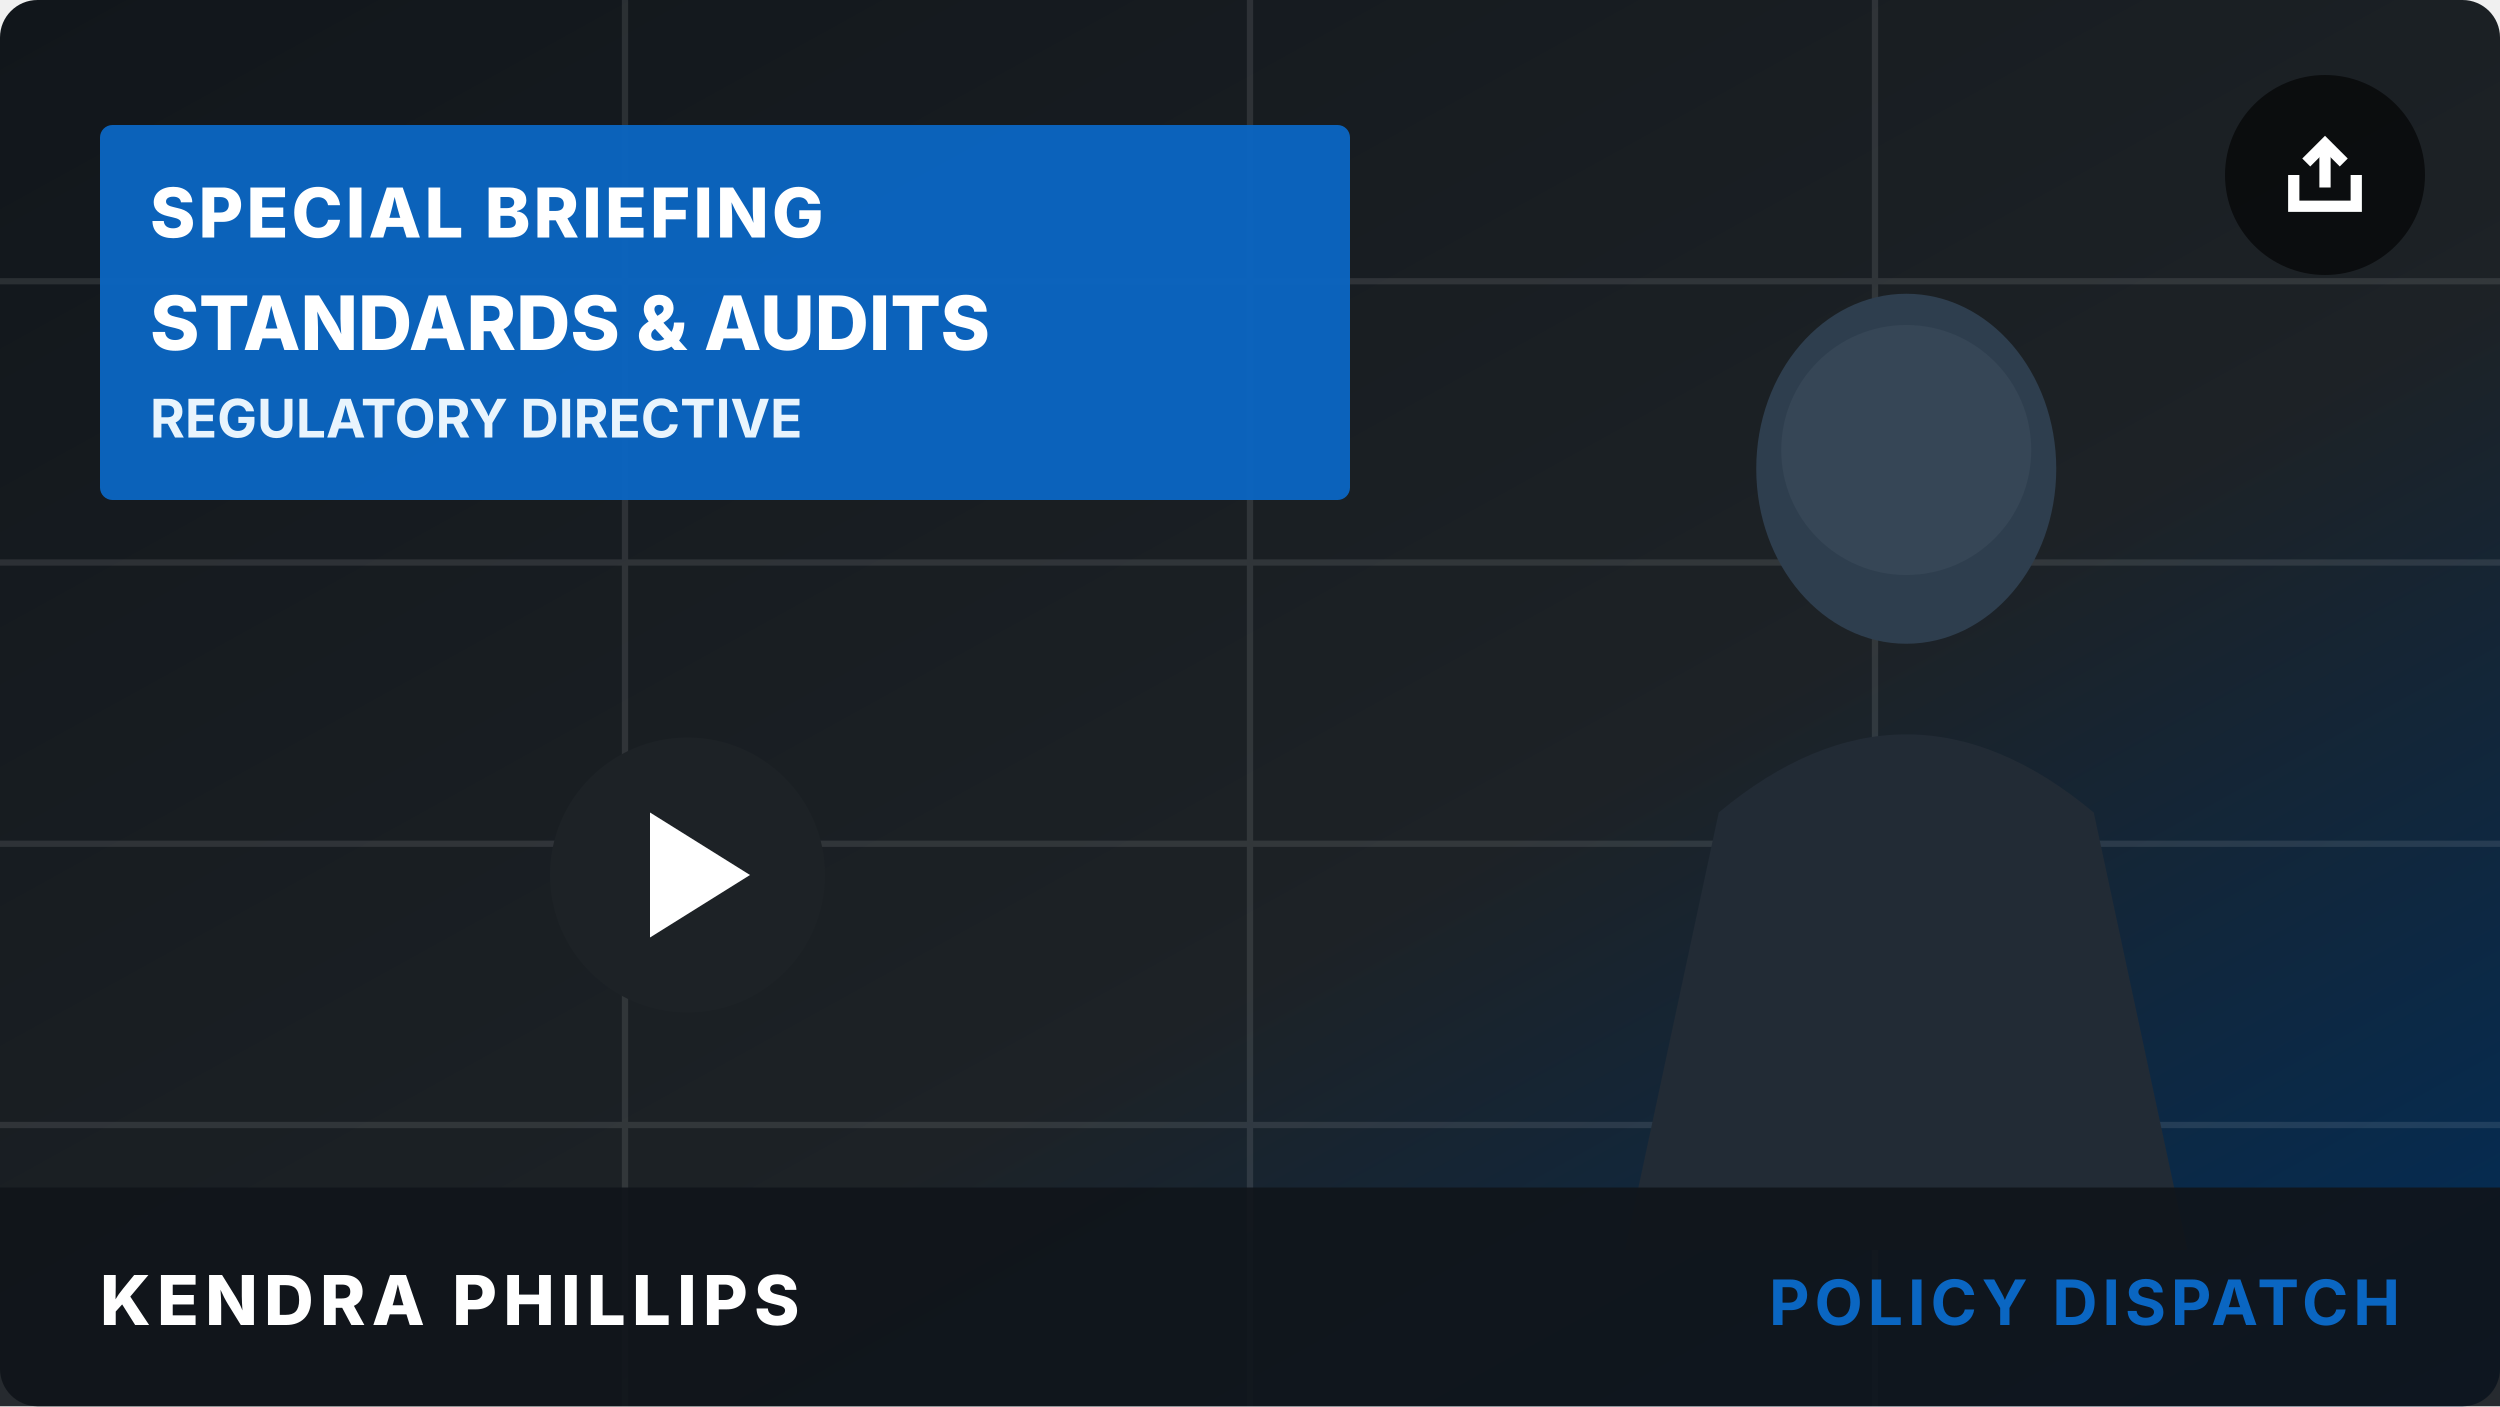
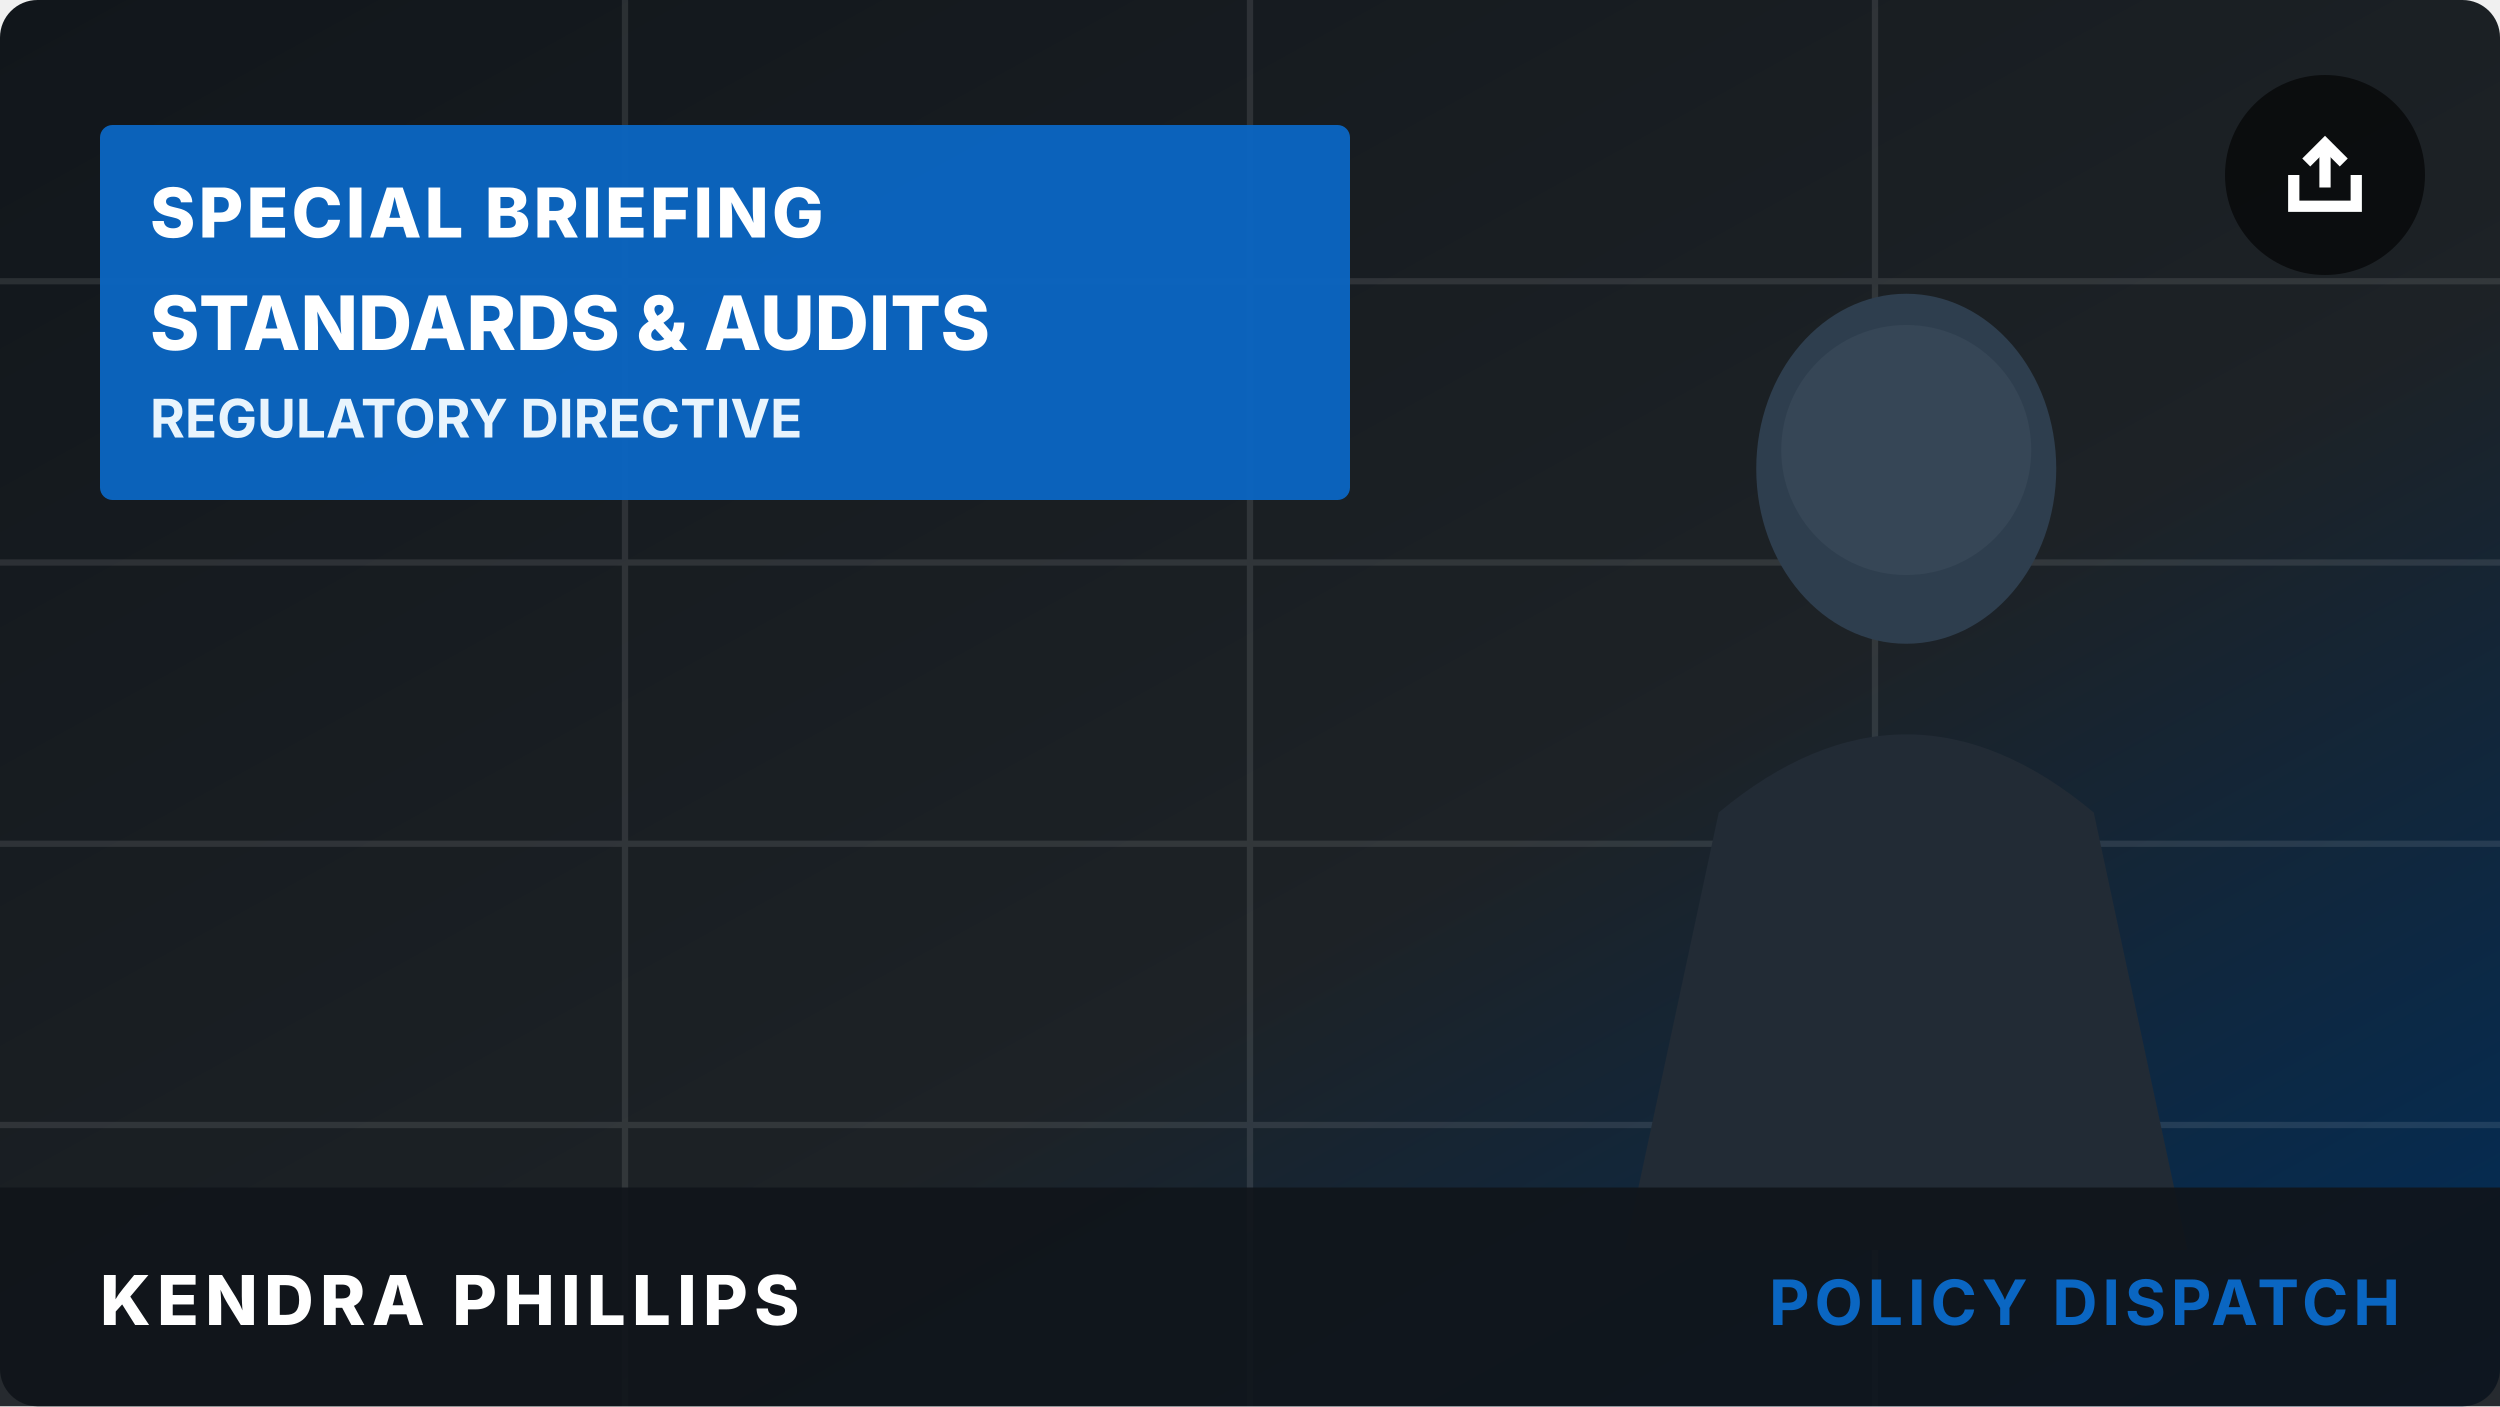
<svg xmlns="http://www.w3.org/2000/svg" viewBox="0 0 400 225" width="400" height="225">
  <defs>
    <linearGradient id="grad_fw_toda" x1="0%" y1="0%" x2="100%" y2="100%">
      <stop offset="0%" stop-color="#11161B" />
      <stop offset="60%" stop-color="#1D2226" />
      <stop offset="100%" stop-color="#002D5A" />
    </linearGradient>
  </defs>
  <rect width="400" height="225" fill="url(#grad_fw_toda)" rx="6" />
  <g opacity="0.1" stroke="#FFFFFF" stroke-width="1">
    <line x1="0" y1="45" x2="400" y2="45" />
    <line x1="0" y1="90" x2="400" y2="90" />
    <line x1="0" y1="135" x2="400" y2="135" />
    <line x1="0" y1="180" x2="400" y2="180" />
    <line x1="100" y1="0" x2="100" y2="225" />
    <line x1="200" y1="0" x2="200" y2="225" />
    <line x1="300" y1="0" x2="300" y2="225" />
  </g>
  <rect x="16" y="20" width="200" height="60" fill="#0A66C2" rx="2" opacity="0.95" />
  <text x="24" y="38" font-family="-apple-system, sans-serif" font-size="11" font-weight="800" fill="#FFFFFF" letter-spacing="0.5">SPECIAL BRIEFING</text>
  <text x="24" y="56" font-family="-apple-system, sans-serif" font-size="12" font-weight="800" fill="#FFFFFF">STANDARDS &amp; AUDITS</text>
  <text x="24" y="70" font-family="-apple-system, sans-serif" font-size="8.5" font-weight="700" fill="#E8F4FD">REGULATORY DIRECTIVE</text>
  <g transform="translate(260, 40)">
    <ellipse cx="45" cy="35" rx="24" ry="28" fill="#2E3E4E" />
    <path d="M15,90 Q45,65 75,90 L90,160 L0,160 Z" fill="#222B35" />
    <circle cx="45" cy="32" r="20" fill="#425262" opacity="0.4" />
  </g>
  <circle cx="372" cy="28" r="16" fill="#000000" opacity="0.6" />
  <g transform="translate(366, 21)" stroke="#FFFFFF" stroke-width="1.8" fill="none">
    <path d="M 6 2 L 6 9" />
    <path d="M 3 5 L 6 2 L 9 5" />
    <path d="M 1 7 L 1 12 L 11 12 L 11 7" />
  </g>
-   <circle cx="110" cy="140" r="22" fill="#1D2226" />
-   <polygon points="104,130 120,140 104,150" fill="#FFFFFF" />
  <rect x="0" y="190" width="400" height="35" fill="#0F1419" opacity="0.9" />
  <text x="16" y="212" font-family="-apple-system, sans-serif" font-size="11" font-weight="800" fill="#FFFFFF" letter-spacing="1">KENDRA PHILLIPS</text>
  <text x="384" y="212" font-family="-apple-system, sans-serif" font-size="10" font-weight="700" fill="#0A66C2" text-anchor="end" letter-spacing="0.8">POLICY DISPATCH</text>
</svg>
